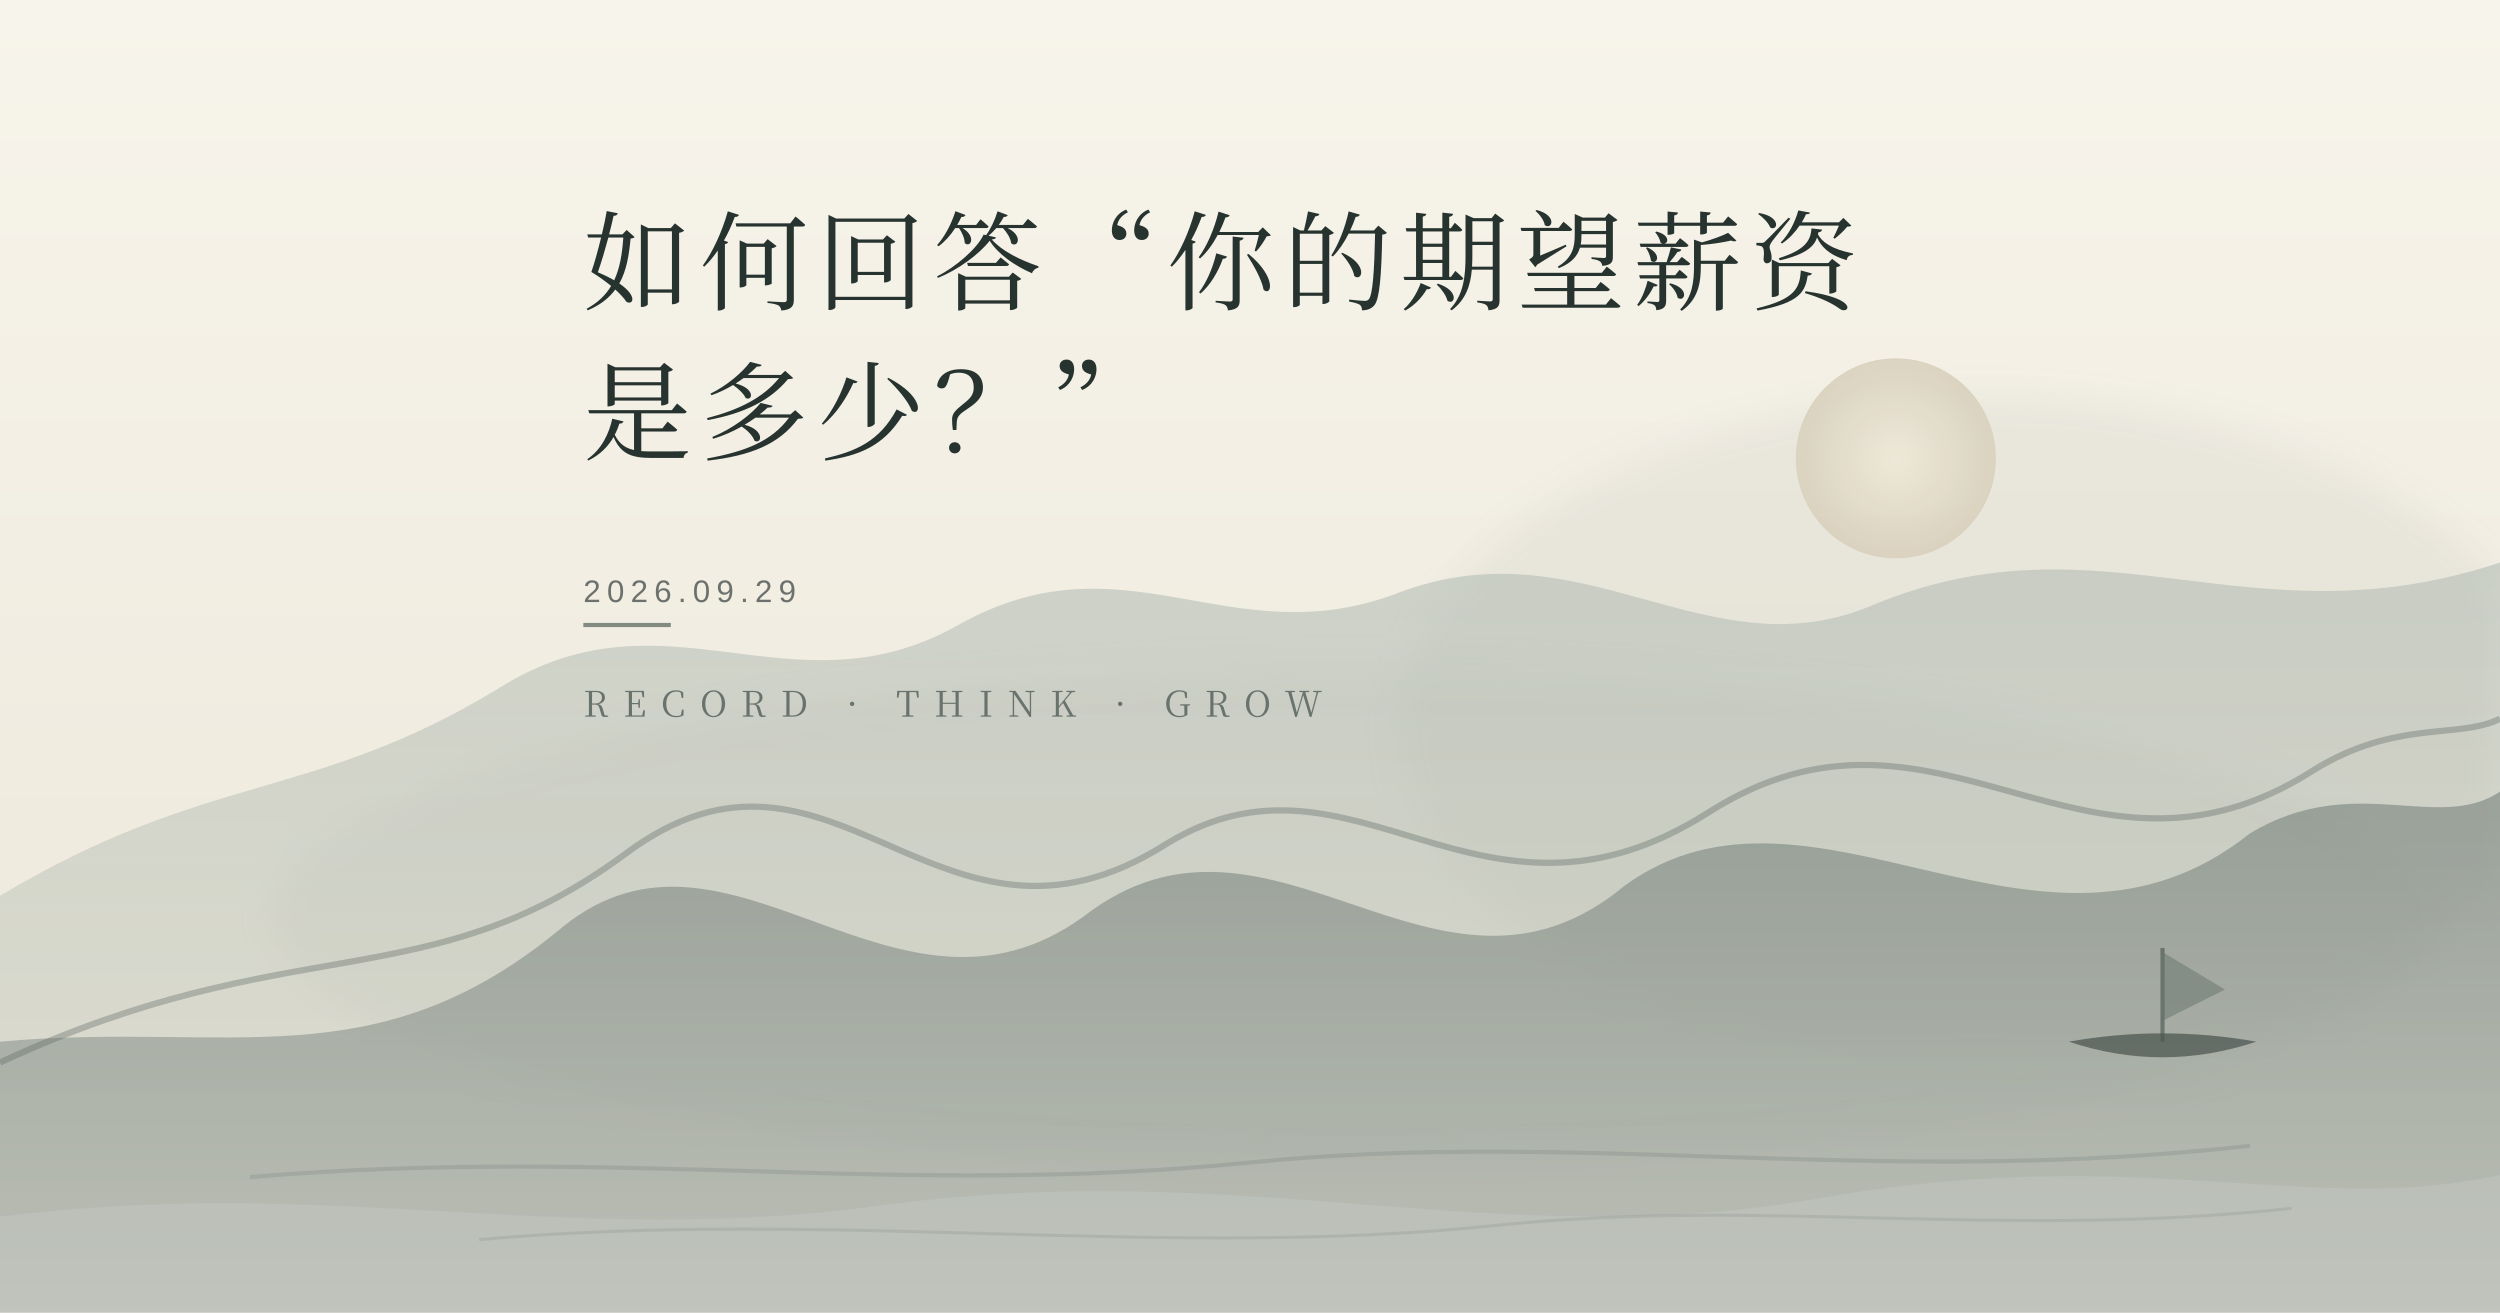
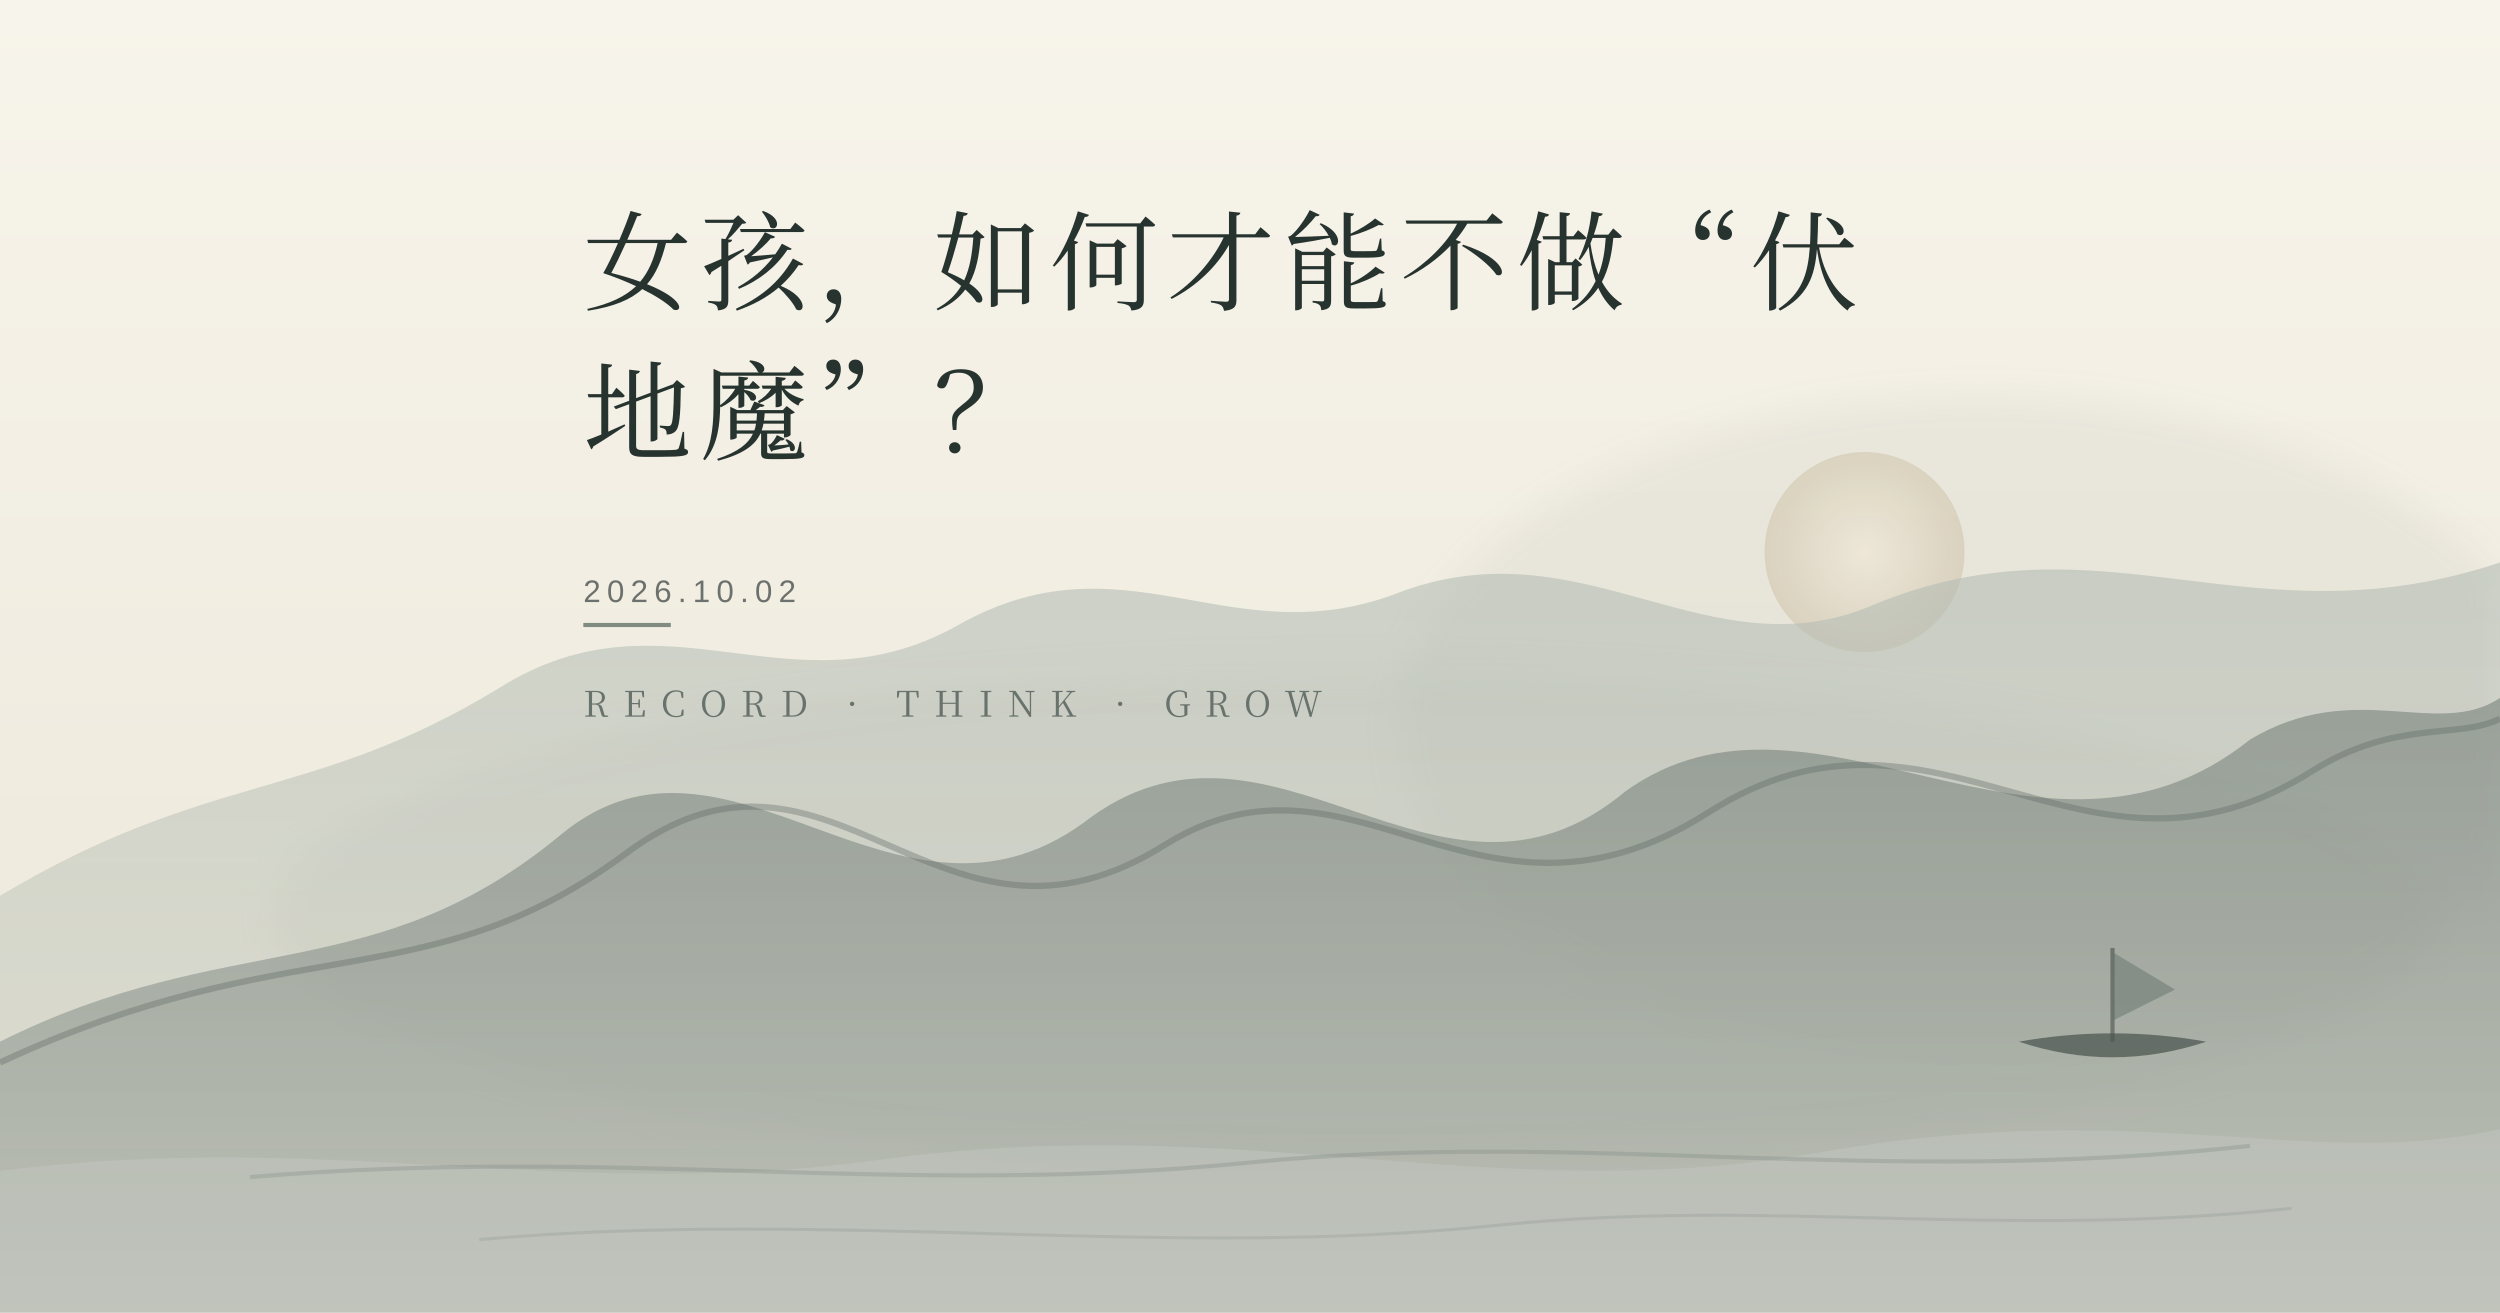
<svg xmlns="http://www.w3.org/2000/svg" width="1200" height="630" viewBox="0 0 1200 630">
  <defs>
    <linearGradient id="paper" x1="0" y1="0" x2="0" y2="1">
      <stop offset="0%" stop-color="#f7f4eb" />
      <stop offset="100%" stop-color="#ebe6d8" />
    </linearGradient>
    <linearGradient id="farMountain" x1="0" y1="0" x2="0" y2="1">
      <stop offset="0%" stop-color="#aeb8b0" />
      <stop offset="100%" stop-color="#d8d8cc" />
    </linearGradient>
    <linearGradient id="nearMountain" x1="0" y1="0" x2="0" y2="1">
      <stop offset="0%" stop-color="#69756f" />
      <stop offset="100%" stop-color="#9ba39b" />
    </linearGradient>
    <filter id="inkBlur">
      <feGaussianBlur stdDeviation="8" />
    </filter>
    <radialGradient id="moon">
      <stop offset="0%" stop-color="#eee8d8" />
      <stop offset="100%" stop-color="#d8d0bd" />
    </radialGradient>
    <style>

      .title {

        font-family:
          "Noto Serif CJK SC",
          "Source Han Serif SC",
          "Songti SC",
          "STSong",
          serif;

        font-size:
          52px;

        font-weight:
          500;

        letter-spacing:
          4px;

        fill:
          #26332f;
      }


      .subtitle {

        font-family:
          "Noto Serif CJK SC",
          "Source Han Serif SC",
          "Songti SC",
          "STSong",
          serif;

        font-size:
          17px;

        letter-spacing:
          7px;

        fill:
          #69736d;
      }


      .date {

        font-family:
          "Helvetica Neue",
          Arial,
          sans-serif;

        font-size:
          15px;

        letter-spacing:
          3px;

        fill:
          #6d716d;
      }

    </style>
  </defs>
  <rect x="0" y="0" width="1200" height="630" fill="url(#paper)" />
  <ellipse cx="650" cy="440" rx="520" ry="120" fill="#89958c" opacity="0.12" filter="url(#inkBlur)" />
  <ellipse cx="950" cy="350" rx="280" ry="160" fill="#738078" opacity="0.08" filter="url(#inkBlur)" />
-   <circle cx="910" cy="220" r="48" fill="url(#moon)" opacity="0.9" />
+   <circle cx="895" cy="265" r="48" fill="url(#moon)" opacity="0.9" />
  <path d="       M0 430        C100 370         150 385         240 330        C320 280         380 345         460 300        C540 255         590 315         670 285        C760 250         820 325         900 290        C1010 245         1080 310         1200 270        L1200 630       L0 630       Z     " fill="url(#farMountain)" opacity="0.55" />
-   <path d="       M0 500        C110 490         180 520         270 445        C350 380         430 505         520 440        C610 370         690 500         780 425        C870 360         980 480         1080 400        C1130 370         1170 400         1200 380        L1200 630       L0 630       Z     " fill="url(#nearMountain)" opacity="0.52" />
+   <path d="       M0 500        C110 445         180 475         270 400        C350 335         430 460         520 395        C610 325         690 455         780 380        C870 315         980 435         1080 355        C1130 325         1170 355         1200 335        L1200 630       L0 630       Z     " fill="url(#nearMountain)" opacity="0.52" />
  <path d="       M0 510        C140 445         205 480         300 410        C400 335         450 475         560 405        C650 350         710 460         820 390        C930 320         1000 440         1110 370        C1150 345         1180 355         1200 345     " fill="none" stroke="#59645e" stroke-width="3" opacity="0.35" />
-   <path d="       M0 584        C160 564         270 599         420 579        C600 554         720 604         880 574        C1030 549         1110 584         1200 564        L1200 630       L0 630       Z     " fill="#c4cbc4" opacity="0.38" />
+   <path d="       M0 562        C160 542         270 577         420 557        C600 532         720 582         880 552        C1030 527         1110 562         1200 542        L1200 630       L0 630       Z     " fill="#c4cbc4" opacity="0.38" />
  <path d="       M120 565        C300 550         430 575         600 558        C760 542         900 570         1080 550     " fill="none" stroke="#77827b" stroke-width="2" opacity="0.28" />
  <path d="       M230 595        C400 580         560 605         720 588        C850 575         960 595         1100 580     " fill="none" stroke="#77827b" stroke-width="1.5" opacity="0.20" />
-   <text x="280" y="145" class="title">如何回答“你的期望薪资</text>
-   <text x="280" y="217" class="title">是多少？”</text>
+   <text x="280" y="145" class="title">女孩，如何才能不做“伏</text>
+   <text x="280" y="217" class="title">地魔”？</text>
  <rect x="280" y="299" width="42" height="2" fill="#52615a" opacity="0.7" />
  <text x="280" y="344" class="subtitle">RECORD · THINK · GROW</text>
-   <text x="280" y="289" class="date">2026.09.29</text>
-   <path d="       M993 500        Q1038 492         1083 500        Q1038 515         993 500        Z     " fill="#4d5752" opacity="0.75" />
-   <line x1="1038" y1="500" x2="1038" y2="455" stroke="#4d5752" stroke-width="2" opacity="0.65" />
-   <path d="       M1038 457       L1038 490       L1068 475       Z     " fill="#66716b" opacity="0.5" />
+   <text x="280" y="289" class="date">2026.10.02</text>
+   <path d="       M969 500        Q1014 492         1059 500        Q1014 515         969 500        Z     " fill="#4d5752" opacity="0.75" />
+   <line x1="1014" y1="500" x2="1014" y2="455" stroke="#4d5752" stroke-width="2" opacity="0.65" />
+   <path d="       M1014 457       L1014 490       L1044 475       Z     " fill="#66716b" opacity="0.5" />
</svg>
